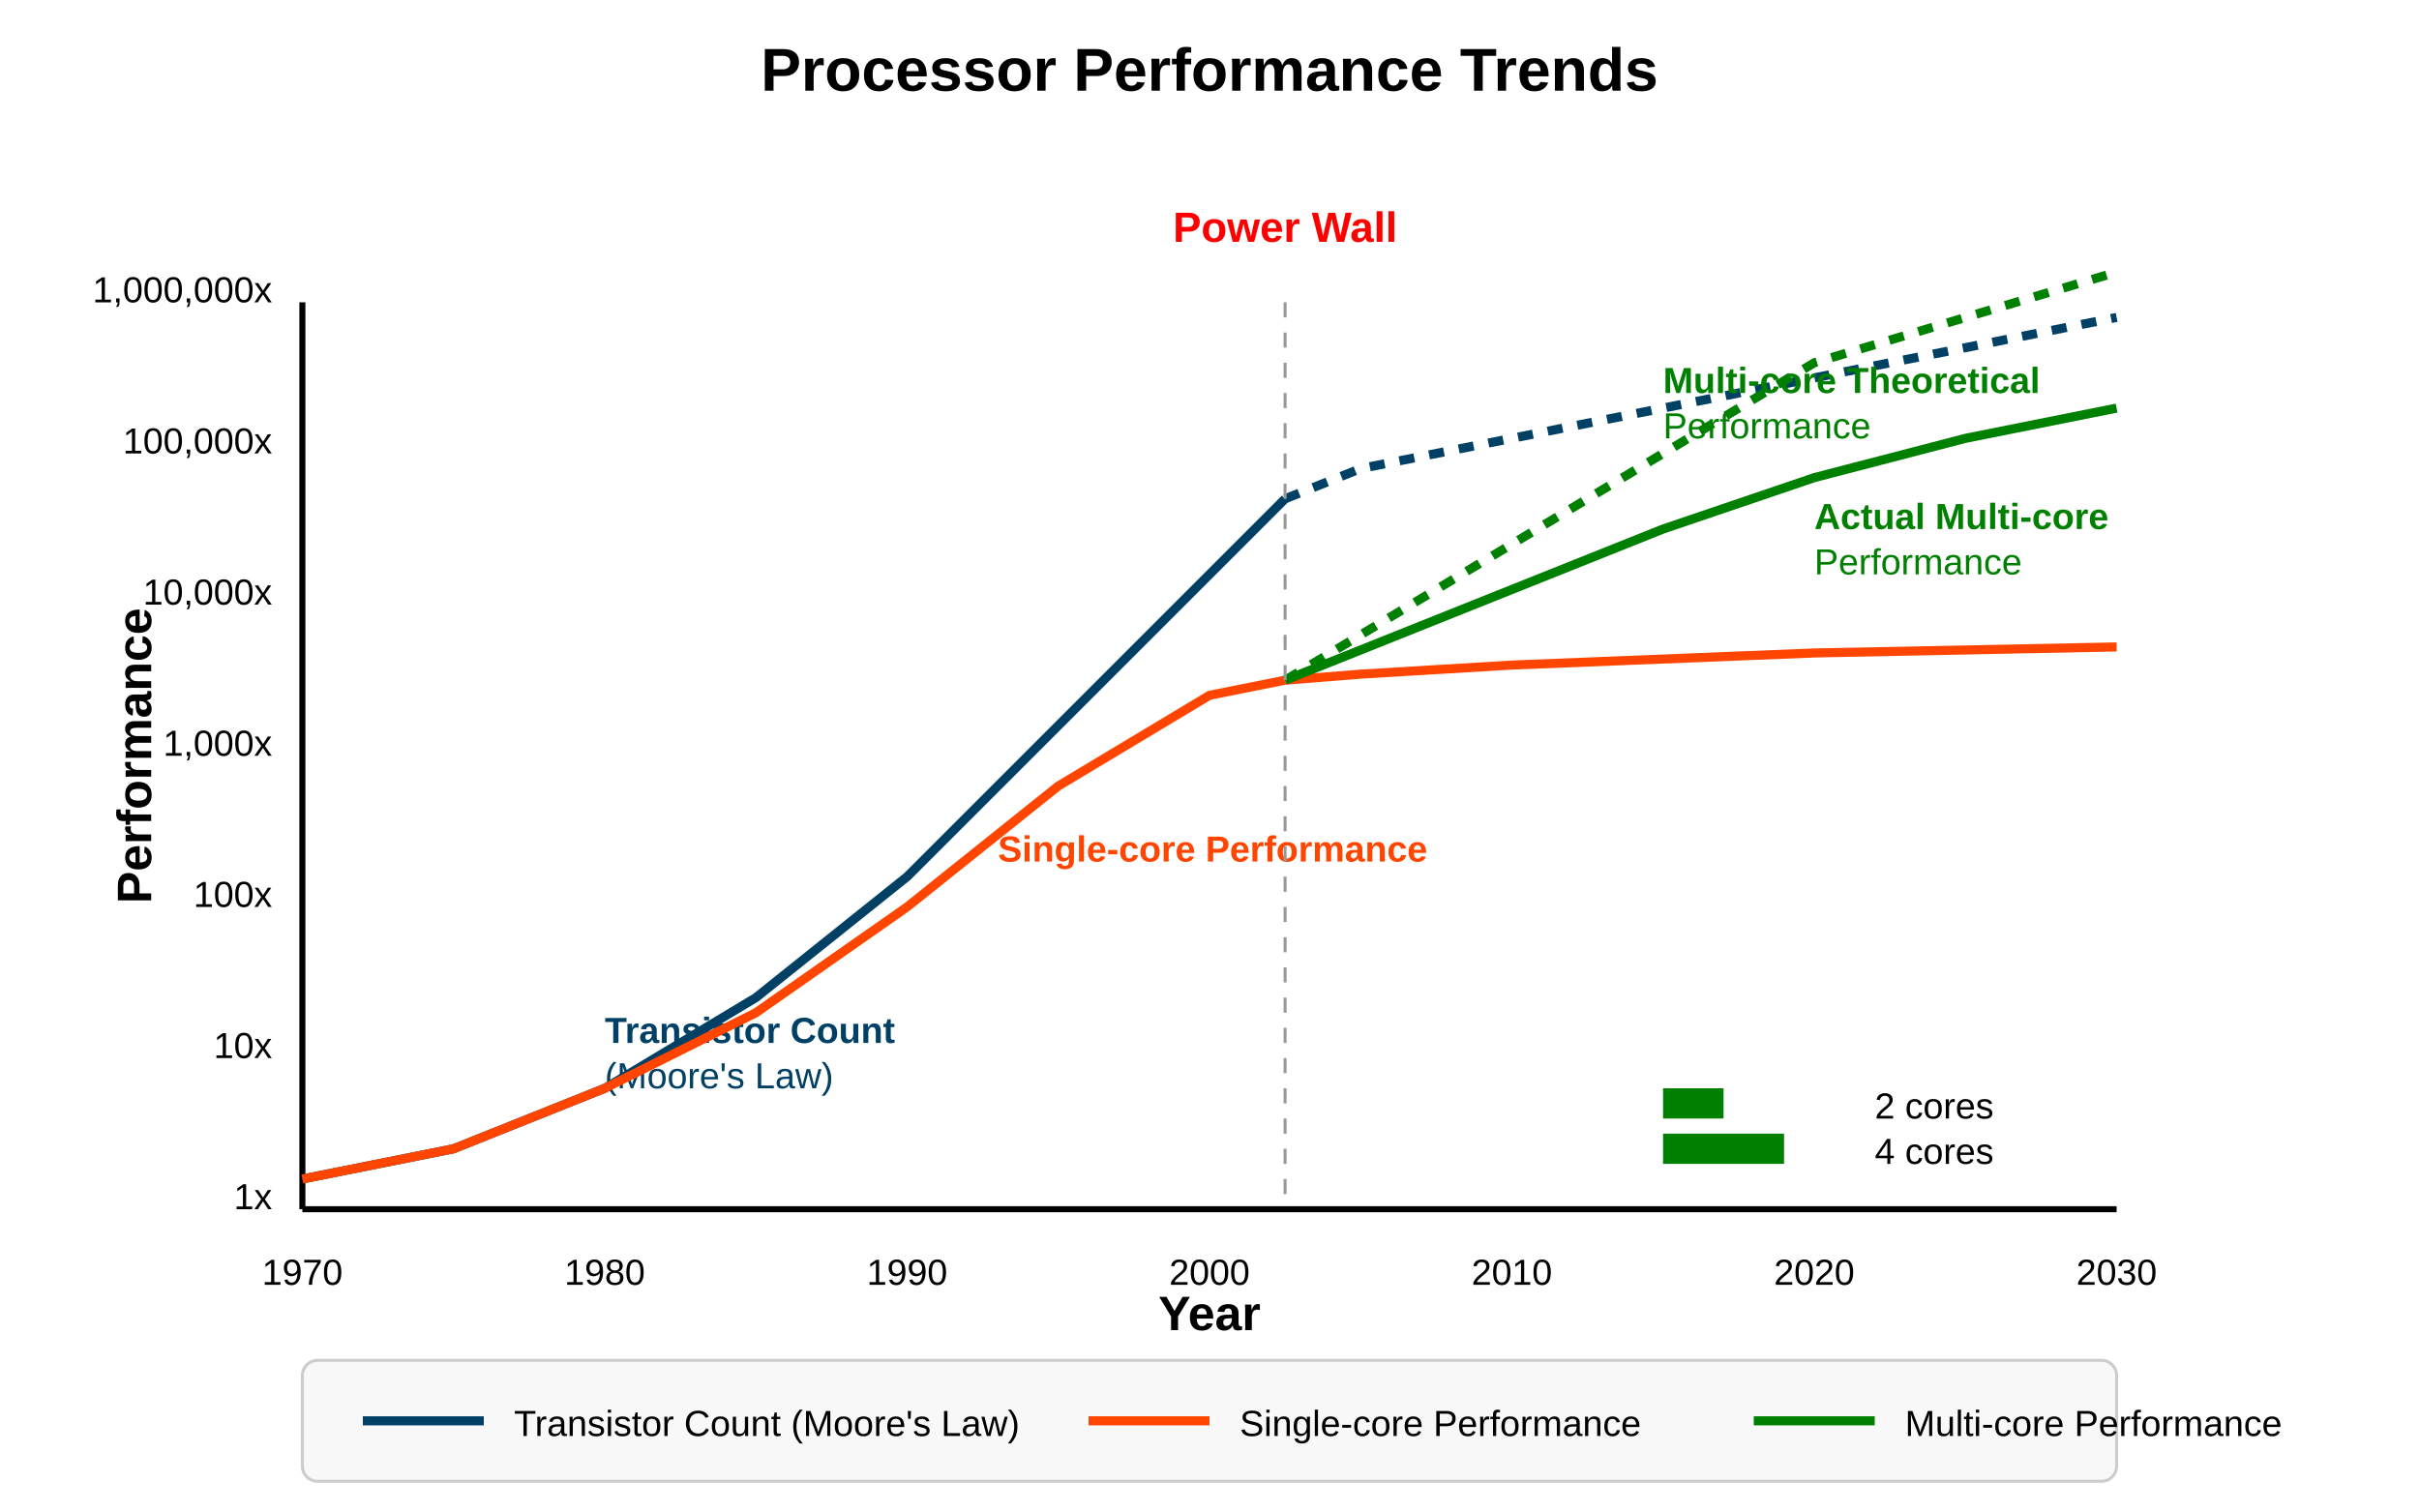
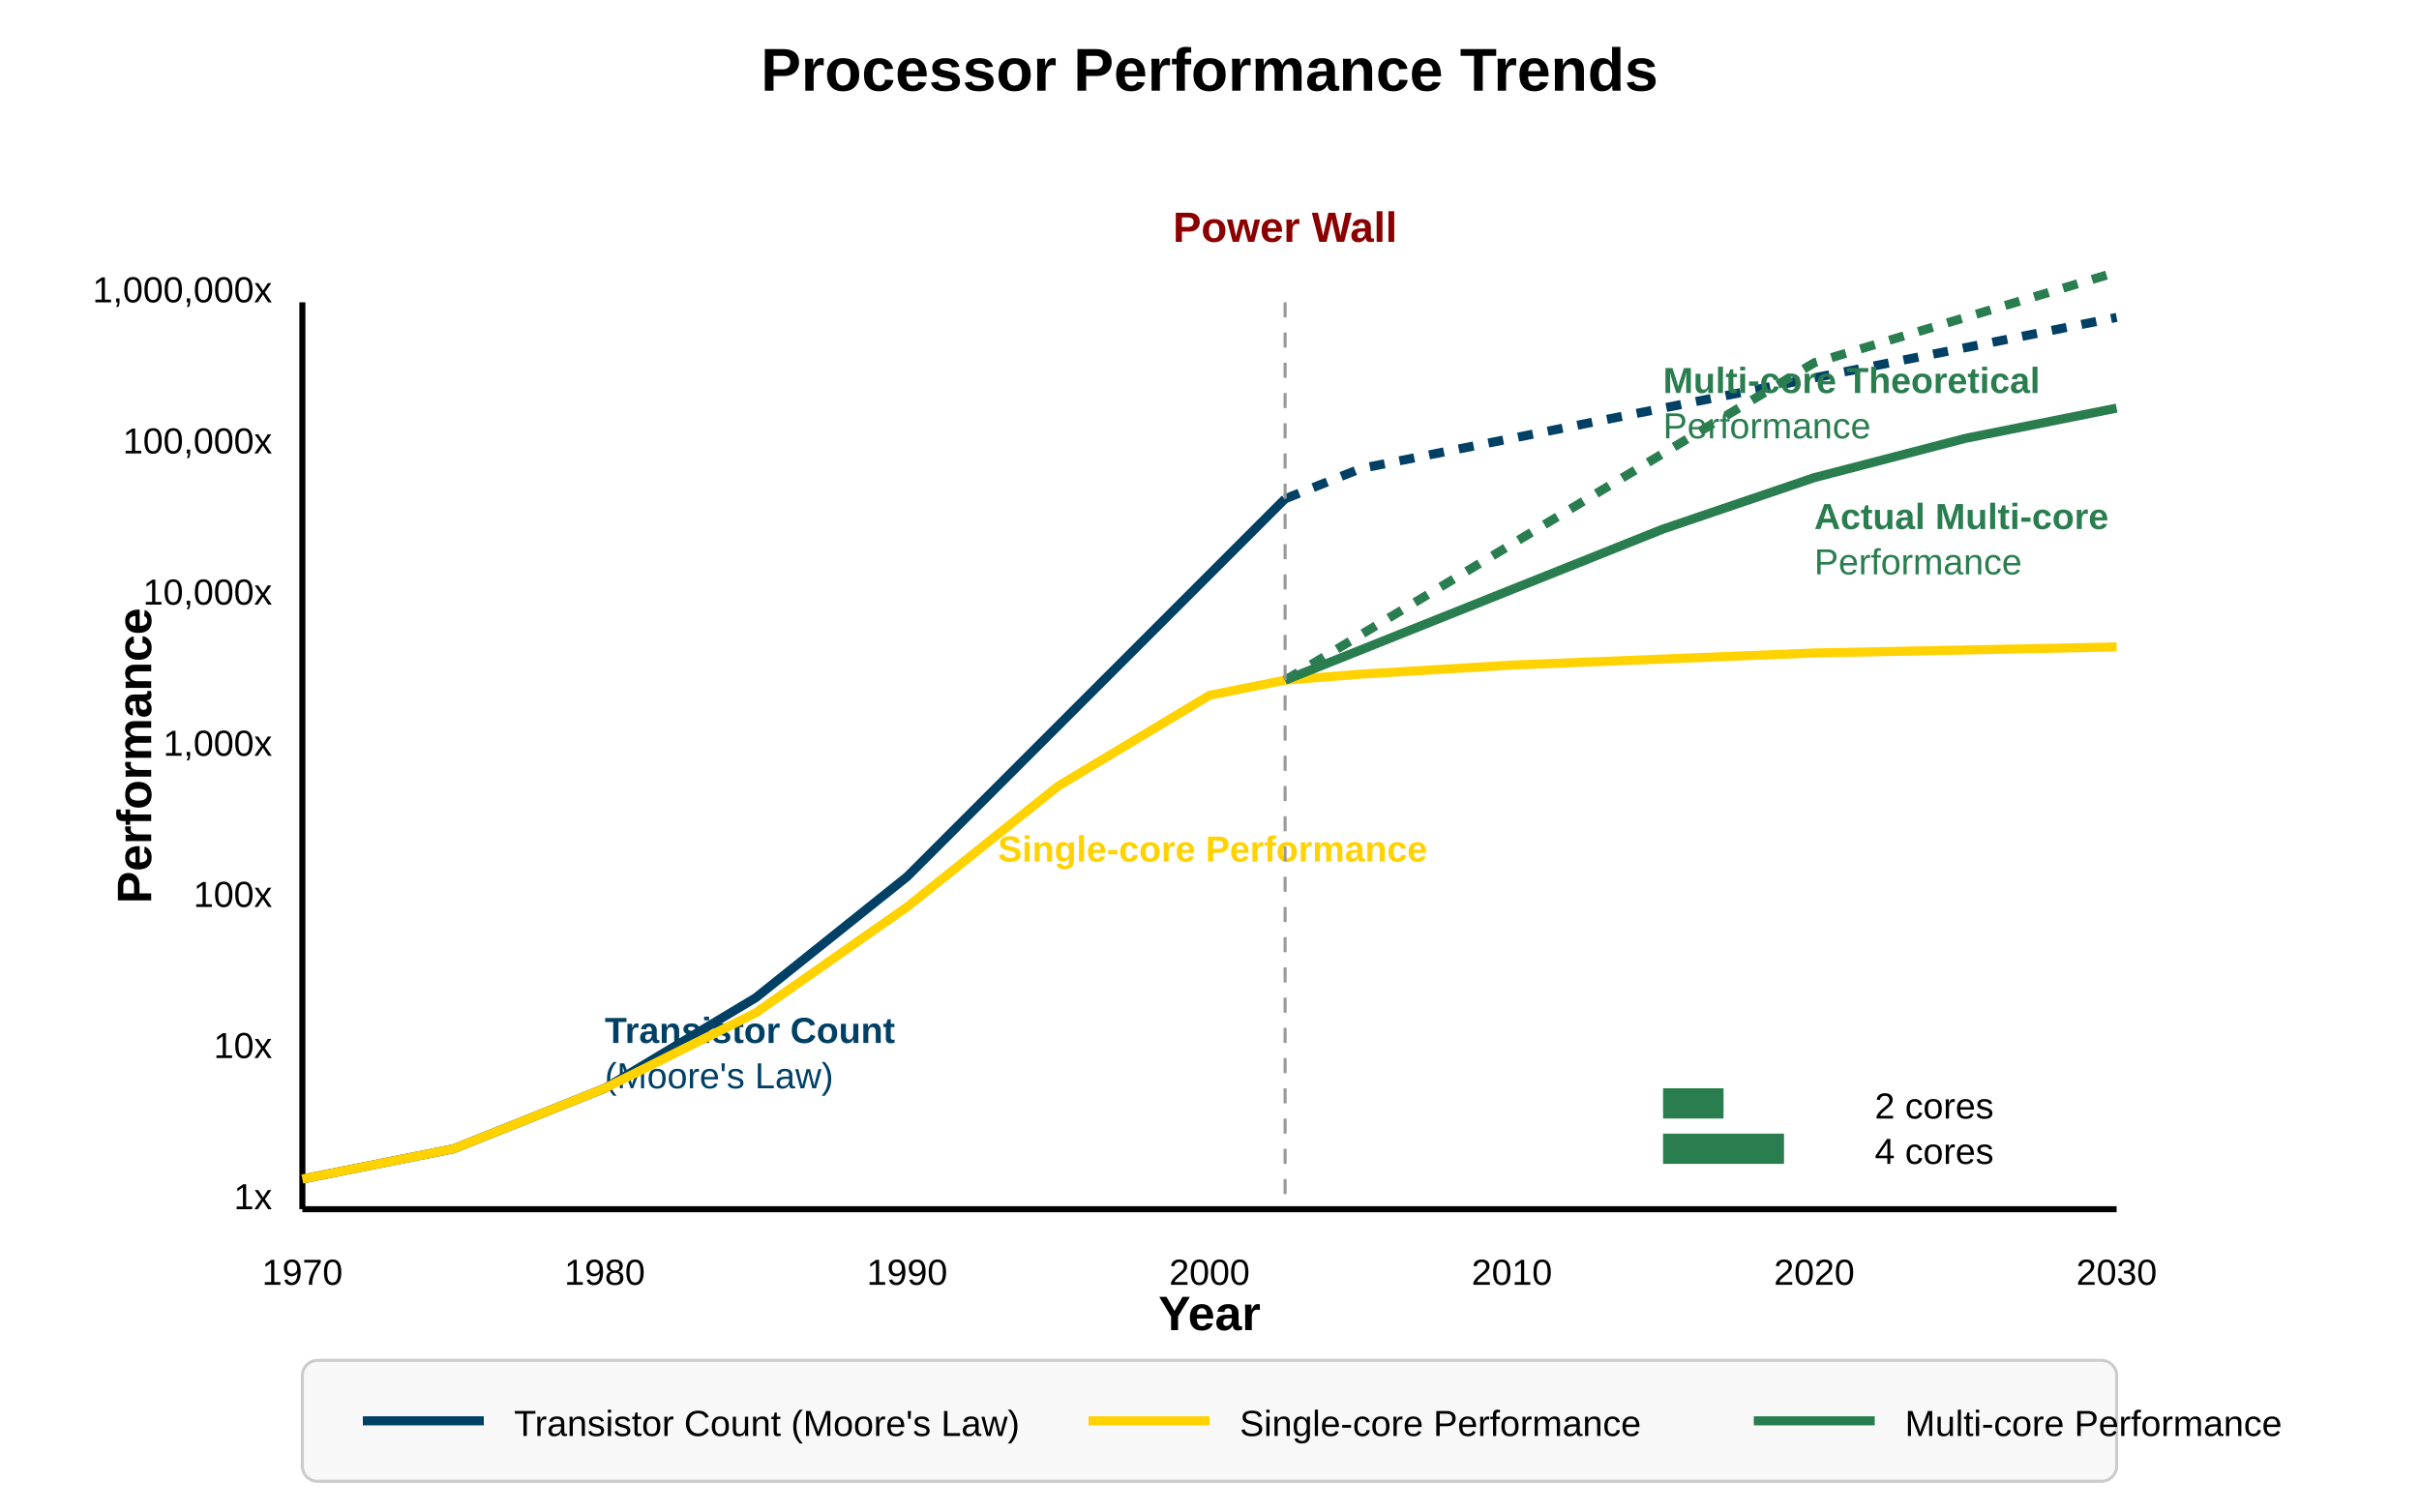
<svg xmlns="http://www.w3.org/2000/svg" width="800" height="500">
  <text x="400" y="30" text-anchor="middle" font-family="Arial" font-size="20" font-weight="bold">Processor Performance Trends</text>
  <line x1="100" y1="400" x2="700" y2="400" stroke="black" stroke-width="2" />
  <line x1="100" y1="400" x2="100" y2="100" stroke="black" stroke-width="2" />
  <text x="400" y="440" text-anchor="middle" font-family="Arial" font-size="16" font-weight="bold">Year</text>
  <text x="100" y="425" text-anchor="middle" font-family="Arial" font-size="12">1970</text>
  <text x="200" y="425" text-anchor="middle" font-family="Arial" font-size="12">1980</text>
  <text x="300" y="425" text-anchor="middle" font-family="Arial" font-size="12">1990</text>
  <text x="400" y="425" text-anchor="middle" font-family="Arial" font-size="12">2000</text>
  <text x="500" y="425" text-anchor="middle" font-family="Arial" font-size="12">2010</text>
  <text x="600" y="425" text-anchor="middle" font-family="Arial" font-size="12">2020</text>
  <text x="700" y="425" text-anchor="middle" font-family="Arial" font-size="12">2030</text>
  <text x="50" y="250" text-anchor="middle" font-family="Arial" font-size="16" font-weight="bold" transform="rotate(-90, 50, 250)">Performance</text>
  <text x="90" y="400" text-anchor="end" font-family="Arial" font-size="12">1x</text>
  <text x="90" y="350" text-anchor="end" font-family="Arial" font-size="12">10x</text>
  <text x="90" y="300" text-anchor="end" font-family="Arial" font-size="12">100x</text>
  <text x="90" y="250" text-anchor="end" font-family="Arial" font-size="12">1,000x</text>
  <text x="90" y="200" text-anchor="end" font-family="Arial" font-size="12">10,000x</text>
  <text x="90" y="150" text-anchor="end" font-family="Arial" font-size="12">100,000x</text>
  <text x="90" y="100" text-anchor="end" font-family="Arial" font-size="12">1,000,000x</text>
  <path d="M 100,390 L 150,380 L 200,360 L 250,330 L 300,290 L 350,240 L 400,190 L 425,165" stroke="#004065" stroke-width="3" fill="none" />
  <path d="M 425,165 L 450,155 L 500,145 L 550,135 L 600,125 L 650,115 L 700,105" stroke="#004065" stroke-width="3" fill="none" stroke-dasharray="5,5" />
  <text x="200" y="345" font-family="Arial" font-size="12" fill="#004065" font-weight="bold">Transistor Count</text>
  <text x="200" y="360" font-family="Arial" font-size="12" fill="#004065">(Moore's Law)</text>
-   <path d="M 100,390 L 150,380 L 200,360 L 250,335 L 300,300 L 350,260 L 400,230 L 425,225" stroke="#FF4500" stroke-width="3" fill="none" />
-   <path d="M 425,225 L 450,223 L 500,220 L 550,218 L 600,216 L 650,215 L 700,214" stroke="#FF4500" stroke-width="3" fill="none" />
-   <text x="330" y="285" font-family="Arial" font-size="12" fill="#FF4500" font-weight="bold">Single-core Performance</text>
-   <path d="M 425,225 L 450,210 L 500,180 L 550,150 L 600,120 L 650,105 L 700,90" stroke="#008000" stroke-width="3" fill="none" stroke-dasharray="5,5" />
-   <text x="550" y="130" font-family="Arial" font-size="12" fill="#008000" font-weight="bold">Multi-core Theoretical</text>
-   <text x="550" y="145" font-family="Arial" font-size="12" fill="#008000">Performance</text>
-   <path d="M 425,225 L 450,215 L 500,195 L 550,175 L 600,158 L 650,145 L 700,135" stroke="#008000" stroke-width="3" fill="none" />
-   <text x="600" y="175" font-family="Arial" font-size="12" fill="#008000" font-weight="bold">Actual Multi-core</text>
-   <text x="600" y="190" font-family="Arial" font-size="12" fill="#008000">Performance</text>
+   <path d="M 100,390 L 150,380 L 200,360 L 250,335 L 300,300 L 350,260 L 400,230 L 425,225" stroke="#FFD200" stroke-width="3" fill="none" />
+   <path d="M 425,225 L 450,223 L 500,220 L 550,218 L 600,216 L 650,215 L 700,214" stroke="#FFD200" stroke-width="3" fill="none" />
+   <text x="330" y="285" font-family="Arial" font-size="12" fill="#FFD200" font-weight="bold">Single-core Performance</text>
+   <path d="M 425,225 L 450,210 L 500,180 L 550,150 L 600,120 L 650,105 L 700,90" stroke="#2a7d4f" stroke-width="3" fill="none" stroke-dasharray="5,5" />
+   <text x="550" y="130" font-family="Arial" font-size="12" fill="#2a7d4f" font-weight="bold">Multi-core Theoretical</text>
+   <text x="550" y="145" font-family="Arial" font-size="12" fill="#2a7d4f">Performance</text>
+   <path d="M 425,225 L 450,215 L 500,195 L 550,175 L 600,158 L 650,145 L 700,135" stroke="#2a7d4f" stroke-width="3" fill="none" />
+   <text x="600" y="175" font-family="Arial" font-size="12" fill="#2a7d4f" font-weight="bold">Actual Multi-core</text>
+   <text x="600" y="190" font-family="Arial" font-size="12" fill="#2a7d4f">Performance</text>
  <line x1="425" y1="100" x2="425" y2="400" stroke="#999" stroke-width="1" stroke-dasharray="5,5" />
-   <text x="425" y="80" text-anchor="middle" font-family="Arial" font-size="14" fill="#FF0000" font-weight="bold">Power Wall</text>
-   <rect x="550" y="360" width="20" height="10" fill="#008000" />
-   <rect x="550" y="375" width="40" height="10" fill="#008000" />
+   <text x="425" y="80" text-anchor="middle" font-family="Arial" font-size="14" fill="#8B0000" font-weight="bold">Power Wall</text>
+   <rect x="550" y="360" width="20" height="10" fill="#2a7d4f" />
+   <rect x="550" y="375" width="40" height="10" fill="#2a7d4f" />
  <text x="620" y="370" font-family="Arial" font-size="12">2 cores</text>
  <text x="620" y="385" font-family="Arial" font-size="12">4 cores</text>
  <rect x="100" y="450" width="600" height="40" fill="#f8f8f8" rx="5" ry="5" stroke="#ccc" />
  <line x1="120" y1="470" x2="160" y2="470" stroke="#004065" stroke-width="3" />
  <text x="170" y="475" font-family="Arial" font-size="12">Transistor Count (Moore's Law)</text>
-   <line x1="360" y1="470" x2="400" y2="470" stroke="#FF4500" stroke-width="3" />
+   <line x1="360" y1="470" x2="400" y2="470" stroke="#FFD200" stroke-width="3" />
  <text x="410" y="475" font-family="Arial" font-size="12">Single-core Performance</text>
-   <line x1="580" y1="470" x2="620" y2="470" stroke="#008000" stroke-width="3" />
+   <line x1="580" y1="470" x2="620" y2="470" stroke="#2a7d4f" stroke-width="3" />
  <text x="630" y="475" font-family="Arial" font-size="12">Multi-core Performance</text>
</svg>
